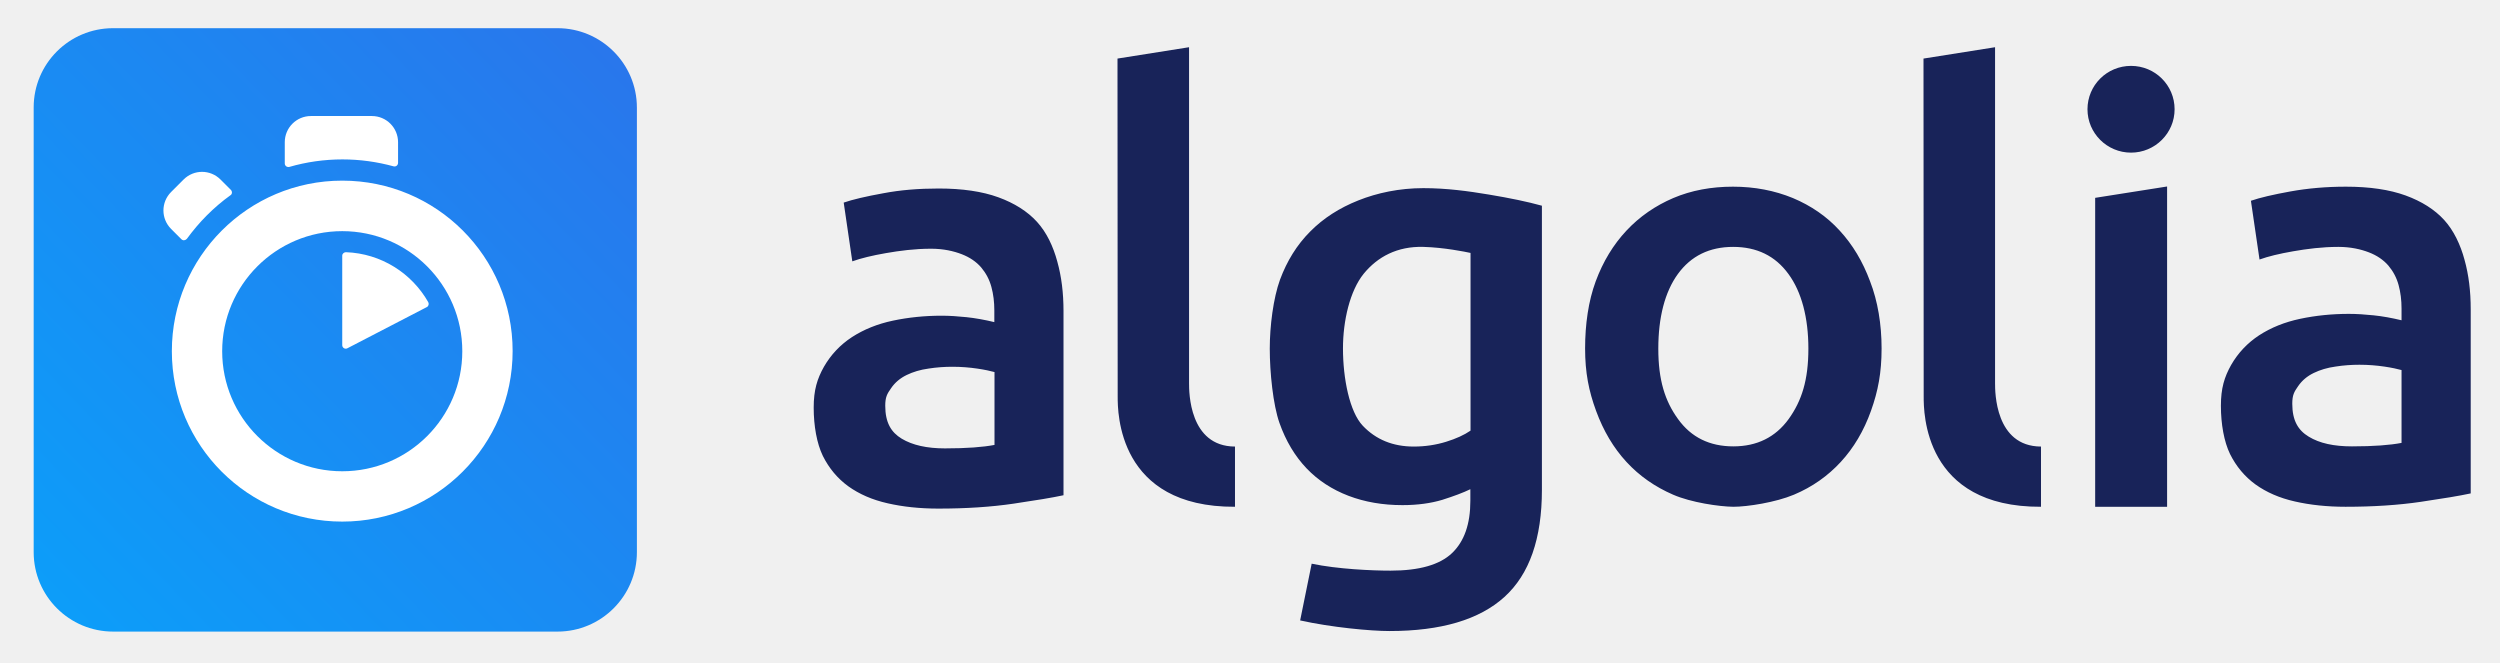
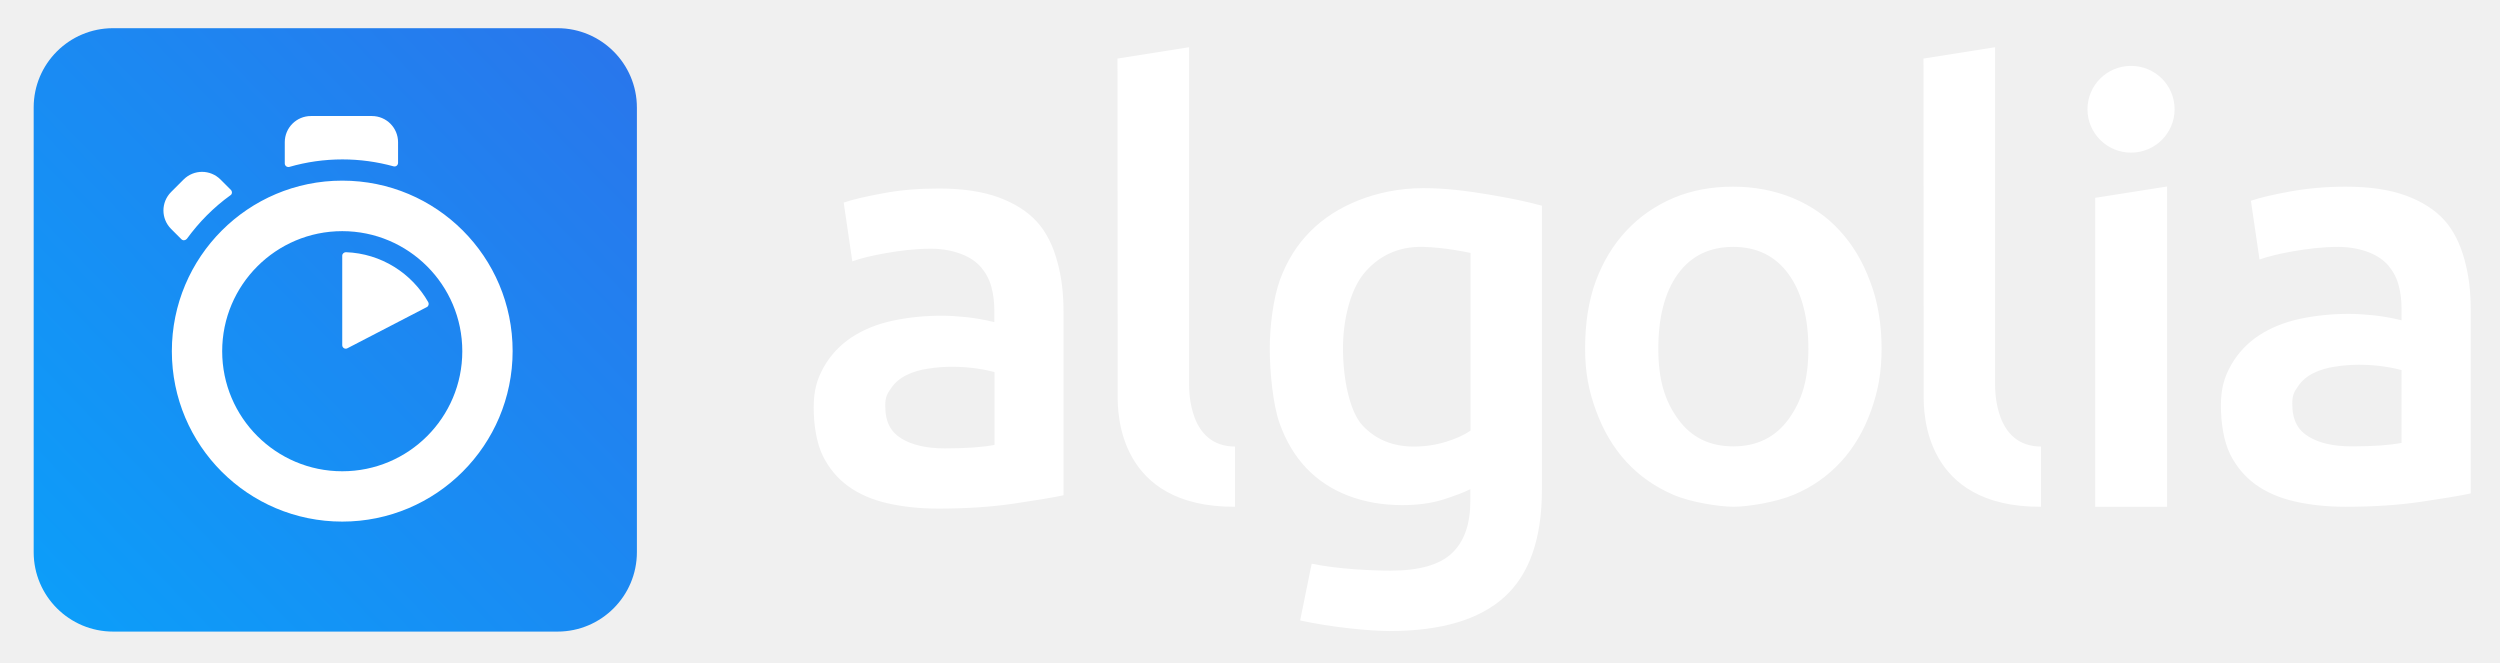
<svg xmlns="http://www.w3.org/2000/svg" baseProfile="basic" viewBox="0 0 1366 362">
  <linearGradient id="a" x1="428.258" x2="434.145" y1="404.15" y2="409.85" gradientUnits="userSpaceOnUse" gradientTransform="matrix(94.045 0 0 -94.072 -40381.527 38479.52)">
    <stop offset="0" stop-color="#00aeff" />
    <stop offset="1" stop-color="#3369e7" />
  </linearGradient>
  <path d="M61.8 15.4h242.8c23.9 0 43.4 19.4 43.4 43.4v242.9c0 23.9-19.4 43.4-43.4 43.4H61.8c-23.9 0-43.4-19.4-43.4-43.4v-243c0-23.9 19.4-43.3 43.4-43.3z" fill="url(#a)" />
  <path d="M187 98.7c-51.4 0-93.1 41.7-93.1 93.2S135.6 285 187 285s93.1-41.7 93.1-93.2-41.6-93.1-93.1-93.1zm0 158.8c-36.2 0-65.6-29.4-65.6-65.6s29.4-65.6 65.6-65.6 65.6 29.4 65.6 65.6-29.3 65.6-65.6 65.6zm0-117.8v48.9c0 1.4 1.5 2.4 2.8 1.7l43.4-22.5c1-.5 1.3-1.7.8-2.7-9-15.8-25.7-26.6-45-27.3-1 0-2 .8-2 1.9zm-60.8-35.9l-5.7-5.7c-5.6-5.6-14.6-5.6-20.2 0l-6.8 6.8c-5.6 5.6-5.6 14.6 0 20.2l5.6 5.6c.9.9 2.2.7 3-.2 3.3-4.5 6.9-8.8 10.9-12.8 4.1-4.1 8.3-7.7 12.9-11 1-.6 1.1-2 .3-2.9zM217.5 89V77.7c0-7.9-6.4-14.3-14.3-14.3h-33.3c-7.9 0-14.3 6.4-14.3 14.3v11.6c0 1.3 1.2 2.2 2.5 1.9 9.3-2.7 19.1-4.1 29-4.1 9.5 0 18.9 1.3 28 3.8 1.2.3 2.4-.6 2.4-1.9z" fill="#fff" />
-   <path d="M842.5 267.6c0 26.7-6.8 46.2-20.5 58.6-13.7 12.4-34.6 18.6-62.8 18.6-10.3 0-31.7-2-48.8-5.8l6.3-31c14.3 3 33.2 3.8 43.1 3.8 15.7 0 26.9-3.2 33.6-9.6s10-15.9 10-28.5v-6.4c-3.9 1.9-9 3.8-15.3 5.8-6.3 1.9-13.6 2.9-21.8 2.9-10.8 0-20.6-1.7-29.5-5.1-8.9-3.4-16.6-8.4-22.9-15-6.3-6.6-11.3-14.9-14.8-24.8s-5.3-27.6-5.3-40.6c0-12.2 1.9-27.5 5.6-37.7 3.8-10.2 9.2-19 16.5-26.3 7.2-7.3 16-12.9 26.3-17s22.4-6.7 35.5-6.7c12.7 0 24.4 1.6 35.8 3.5 11.4 1.9 21.1 3.9 29 6.1v155.2zm-108.7-77.2c0 16.4 3.6 34.6 10.8 42.2 7.2 7.6 16.5 11.4 27.9 11.4 6.2 0 12.1-.9 17.6-2.6 5.5-1.7 9.9-3.7 13.4-6.1v-97.1c-2.8-.6-14.5-3-25.8-3.3-14.2-.4-25 5.4-32.6 14.7-7.5 9.3-11.3 25.6-11.3 40.8zm294.3 0c0 13.2-1.9 23.2-5.8 34.1s-9.4 20.2-16.5 27.9c-7.1 7.7-15.6 13.7-25.6 17.9s-25.4 6.6-33.1 6.6c-7.7-.1-23-2.3-32.9-6.6-9.9-4.3-18.4-10.2-25.5-17.9-7.1-7.7-12.6-17-16.6-27.9s-6-20.9-6-34.1c0-13.2 1.8-25.9 5.8-36.7 4-10.8 9.6-20 16.8-27.7s15.8-13.6 25.6-17.8c9.9-4.2 20.8-6.2 32.6-6.2s22.7 2.1 32.7 6.2c10 4.2 18.6 10.1 25.6 17.8 7.1 7.7 12.6 16.9 16.6 27.7 4.2 10.8 6.3 23.5 6.3 36.7zm-40 .1c0-16.9-3.7-31-10.9-40.8-7.2-9.9-17.3-14.8-30.2-14.8-12.9 0-23 4.9-30.2 14.8-7.2 9.9-10.7 23.9-10.7 40.8 0 17.1 3.6 28.6 10.8 38.5 7.2 10 17.3 14.9 30.2 14.9 12.9 0 23-5 30.2-14.9 7.2-10 10.8-21.4 10.8-38.5zm127.1 86.4c-64.1.3-64.1-51.8-64.1-60.1L1051 32l39.1-6.2v183.6c0 4.7 0 34.5 25.1 34.6v32.9zm68.9 0h-39.3V108.1l39.3-6.2v175zm-19.7-193.5c13.1 0 23.8-10.6 23.8-23.7S1177.6 36 1164.4 36s-23.8 10.6-23.8 23.7 10.7 23.7 23.8 23.7zm117.4 18.6c12.9 0 23.8 1.6 32.6 4.8 8.8 3.2 15.9 7.7 21.1 13.4s8.9 13.5 11.1 21.7c2.3 8.2 3.4 17.2 3.4 27.1v100.6c-6 1.3-15.1 2.8-27.3 4.6s-25.9 2.7-41.1 2.7c-10.1 0-19.4-1-27.7-2.9-8.4-1.9-15.5-5-21.5-9.3-5.9-4.3-10.5-9.8-13.9-16.6-3.3-6.8-5-16.4-5-26.4 0-9.6 1.9-15.7 5.6-22.3 3.8-6.6 8.9-12 15.3-16.2 6.5-4.2 13.9-7.2 22.4-9s17.4-2.7 26.6-2.7c4.3 0 8.8.3 13.6.8s9.8 1.4 15.2 2.7v-6.4c0-4.5-.5-8.8-1.6-12.8-1.1-4.1-3-7.6-5.6-10.7-2.7-3.1-6.2-5.5-10.6-7.2s-10-3-16.7-3c-9 0-17.2 1.1-24.7 2.4-7.5 1.3-13.7 2.8-18.4 4.5l-4.7-32.1c4.9-1.7 12.2-3.4 21.6-5.1s19.5-2.6 30.3-2.6zm3.3 141.9c12 0 20.9-.7 27.1-1.9v-39.8c-2.2-.6-5.3-1.3-9.4-1.9-4.1-.6-8.6-1-13.6-1-4.3 0-8.7.3-13.1 1-4.4.6-8.4 1.8-11.9 3.5s-6.4 4.1-8.5 7.2c-2.2 3.1-3.2 4.9-3.2 9.6 0 9.2 3.2 14.5 9 18 5.9 3.6 13.7 5.3 23.6 5.3zM512.9 103c12.9 0 23.8 1.6 32.6 4.8 8.8 3.2 15.9 7.7 21.1 13.4 5.3 5.8 8.9 13.5 11.1 21.7 2.3 8.2 3.4 17.2 3.4 27.1v100.6c-6 1.3-15.1 2.8-27.3 4.6-12.2 1.8-25.9 2.7-41.1 2.7-10.1 0-19.4-1-27.7-2.9-8.4-1.9-15.5-5-21.5-9.3-5.9-4.3-10.5-9.8-13.9-16.6-3.3-6.8-5-16.4-5-26.4 0-9.6 1.9-15.7 5.6-22.3 3.8-6.6 8.9-12 15.3-16.2 6.5-4.2 13.9-7.2 22.4-9s17.4-2.7 26.6-2.7c4.3 0 8.8.3 13.6.8 4.7.5 9.8 1.4 15.2 2.7v-6.4c0-4.5-.5-8.8-1.6-12.8-1.1-4.1-3-7.6-5.6-10.7-2.7-3.1-6.2-5.5-10.6-7.2-4.4-1.7-10-3-16.7-3-9 0-17.2 1.1-24.7 2.4-7.5 1.3-13.7 2.8-18.4 4.5l-4.7-32.1c4.9-1.7 12.2-3.4 21.6-5.1 9.4-1.8 19.5-2.6 30.3-2.6zm3.4 142c12 0 20.9-.7 27.1-1.9v-39.8c-2.2-.6-5.3-1.3-9.4-1.9-4.1-.6-8.6-1-13.6-1-4.3 0-8.7.3-13.1 1-4.4.6-8.4 1.8-11.9 3.5s-6.4 4.1-8.5 7.2c-2.2 3.1-3.2 4.9-3.2 9.6 0 9.2 3.2 14.5 9 18s13.7 5.3 23.6 5.3zm158.5 31.9c-64.1.3-64.1-51.8-64.1-60.1L610.6 32l39.1-6.2v183.6c0 4.7 0 34.5 25.1 34.6v32.9z" fill="#182359" />
+   <path d="M842.5 267.6c0 26.7-6.8 46.2-20.5 58.6-13.7 12.4-34.6 18.6-62.8 18.6-10.3 0-31.7-2-48.8-5.8l6.3-31c14.3 3 33.2 3.8 43.1 3.8 15.7 0 26.9-3.2 33.6-9.6s10-15.9 10-28.5v-6.4c-3.9 1.9-9 3.8-15.3 5.8-6.3 1.9-13.6 2.9-21.8 2.9-10.8 0-20.6-1.7-29.5-5.1-8.9-3.4-16.6-8.4-22.9-15-6.3-6.6-11.3-14.9-14.8-24.8s-5.3-27.6-5.3-40.6c0-12.2 1.9-27.5 5.6-37.7 3.8-10.2 9.2-19 16.5-26.3 7.2-7.3 16-12.9 26.3-17s22.4-6.7 35.5-6.7c12.7 0 24.4 1.6 35.8 3.5 11.4 1.9 21.1 3.9 29 6.1v155.2zm-108.7-77.2c0 16.4 3.6 34.6 10.8 42.2 7.2 7.6 16.5 11.4 27.9 11.4 6.2 0 12.1-.9 17.6-2.6 5.5-1.7 9.9-3.7 13.4-6.1v-97.1c-2.8-.6-14.5-3-25.8-3.3-14.2-.4-25 5.4-32.6 14.7-7.5 9.3-11.3 25.6-11.3 40.8zm294.3 0c0 13.2-1.9 23.2-5.8 34.1s-9.4 20.2-16.5 27.9c-7.1 7.7-15.6 13.7-25.6 17.9s-25.4 6.6-33.1 6.6c-7.7-.1-23-2.3-32.9-6.6-9.9-4.3-18.4-10.2-25.5-17.9-7.1-7.7-12.6-17-16.6-27.9s-6-20.9-6-34.1c0-13.2 1.8-25.9 5.8-36.7 4-10.8 9.6-20 16.8-27.7s15.8-13.6 25.6-17.8c9.9-4.2 20.8-6.2 32.6-6.2s22.7 2.1 32.7 6.2c10 4.2 18.6 10.1 25.6 17.8 7.1 7.7 12.6 16.9 16.6 27.7 4.2 10.8 6.3 23.5 6.3 36.7zm-40 .1c0-16.9-3.7-31-10.9-40.8-7.2-9.9-17.3-14.8-30.2-14.8-12.9 0-23 4.9-30.2 14.8-7.2 9.9-10.7 23.9-10.7 40.8 0 17.1 3.6 28.6 10.8 38.5 7.2 10 17.3 14.9 30.2 14.9 12.9 0 23-5 30.2-14.9 7.2-10 10.8-21.4 10.8-38.5zm127.1 86.4c-64.1.3-64.1-51.8-64.1-60.1L1051 32l39.1-6.2v183.6c0 4.7 0 34.5 25.1 34.6v32.9zm68.9 0h-39.3V108.1l39.3-6.2v175zm-19.7-193.5c13.1 0 23.8-10.6 23.8-23.7S1177.6 36 1164.4 36s-23.8 10.6-23.8 23.7 10.7 23.7 23.8 23.7zm117.4 18.6c12.9 0 23.8 1.6 32.6 4.8 8.8 3.2 15.9 7.7 21.1 13.4s8.9 13.5 11.1 21.7c2.3 8.2 3.4 17.2 3.4 27.1v100.6c-6 1.3-15.1 2.8-27.3 4.6s-25.9 2.7-41.1 2.7c-10.1 0-19.4-1-27.7-2.9-8.4-1.9-15.5-5-21.5-9.3-5.9-4.3-10.5-9.8-13.9-16.6-3.3-6.8-5-16.4-5-26.4 0-9.6 1.9-15.7 5.6-22.3 3.8-6.6 8.9-12 15.3-16.2 6.5-4.2 13.9-7.2 22.4-9s17.4-2.7 26.6-2.7c4.3 0 8.8.3 13.6.8s9.8 1.4 15.2 2.7v-6.4c0-4.5-.5-8.8-1.6-12.8-1.1-4.1-3-7.6-5.6-10.7-2.7-3.1-6.2-5.5-10.6-7.2s-10-3-16.7-3c-9 0-17.2 1.1-24.7 2.4-7.5 1.3-13.7 2.8-18.4 4.5l-4.7-32.1c4.9-1.7 12.2-3.4 21.6-5.1s19.5-2.6 30.3-2.6zm3.3 141.9c12 0 20.9-.7 27.1-1.9v-39.8c-2.2-.6-5.3-1.3-9.4-1.9-4.1-.6-8.6-1-13.6-1-4.3 0-8.7.3-13.1 1-4.4.6-8.4 1.8-11.9 3.5s-6.4 4.1-8.5 7.2c-2.2 3.1-3.2 4.9-3.2 9.6 0 9.2 3.2 14.5 9 18 5.9 3.6 13.7 5.3 23.6 5.3zM512.9 103c12.9 0 23.8 1.6 32.6 4.8 8.8 3.2 15.9 7.7 21.1 13.4 5.3 5.8 8.9 13.5 11.1 21.7 2.3 8.2 3.4 17.2 3.4 27.1v100.6c-6 1.3-15.1 2.8-27.3 4.6-12.2 1.8-25.9 2.7-41.1 2.7-10.1 0-19.4-1-27.7-2.9-8.4-1.9-15.5-5-21.5-9.3-5.9-4.3-10.5-9.8-13.9-16.6-3.3-6.8-5-16.4-5-26.4 0-9.6 1.9-15.7 5.6-22.3 3.8-6.6 8.9-12 15.3-16.2 6.5-4.2 13.9-7.2 22.4-9s17.4-2.7 26.6-2.7c4.3 0 8.8.3 13.6.8 4.7.5 9.8 1.4 15.2 2.7v-6.4c0-4.5-.5-8.8-1.6-12.8-1.1-4.1-3-7.6-5.6-10.7-2.7-3.1-6.2-5.5-10.6-7.2-4.4-1.7-10-3-16.7-3-9 0-17.2 1.1-24.7 2.4-7.5 1.3-13.7 2.8-18.4 4.5l-4.7-32.1c4.9-1.7 12.2-3.4 21.6-5.1 9.4-1.8 19.5-2.6 30.3-2.6zm3.4 142c12 0 20.9-.7 27.1-1.9v-39.8c-2.2-.6-5.3-1.3-9.4-1.9-4.1-.6-8.6-1-13.6-1-4.3 0-8.7.3-13.1 1-4.4.6-8.4 1.8-11.9 3.5s-6.4 4.1-8.5 7.2c-2.2 3.1-3.2 4.9-3.2 9.6 0 9.2 3.2 14.5 9 18s13.7 5.3 23.6 5.3zm158.5 31.9c-64.1.3-64.1-51.8-64.1-60.1L610.6 32l39.1-6.2v183.6c0 4.7 0 34.5 25.1 34.6v32.9z" fill="#fff" />
</svg>
